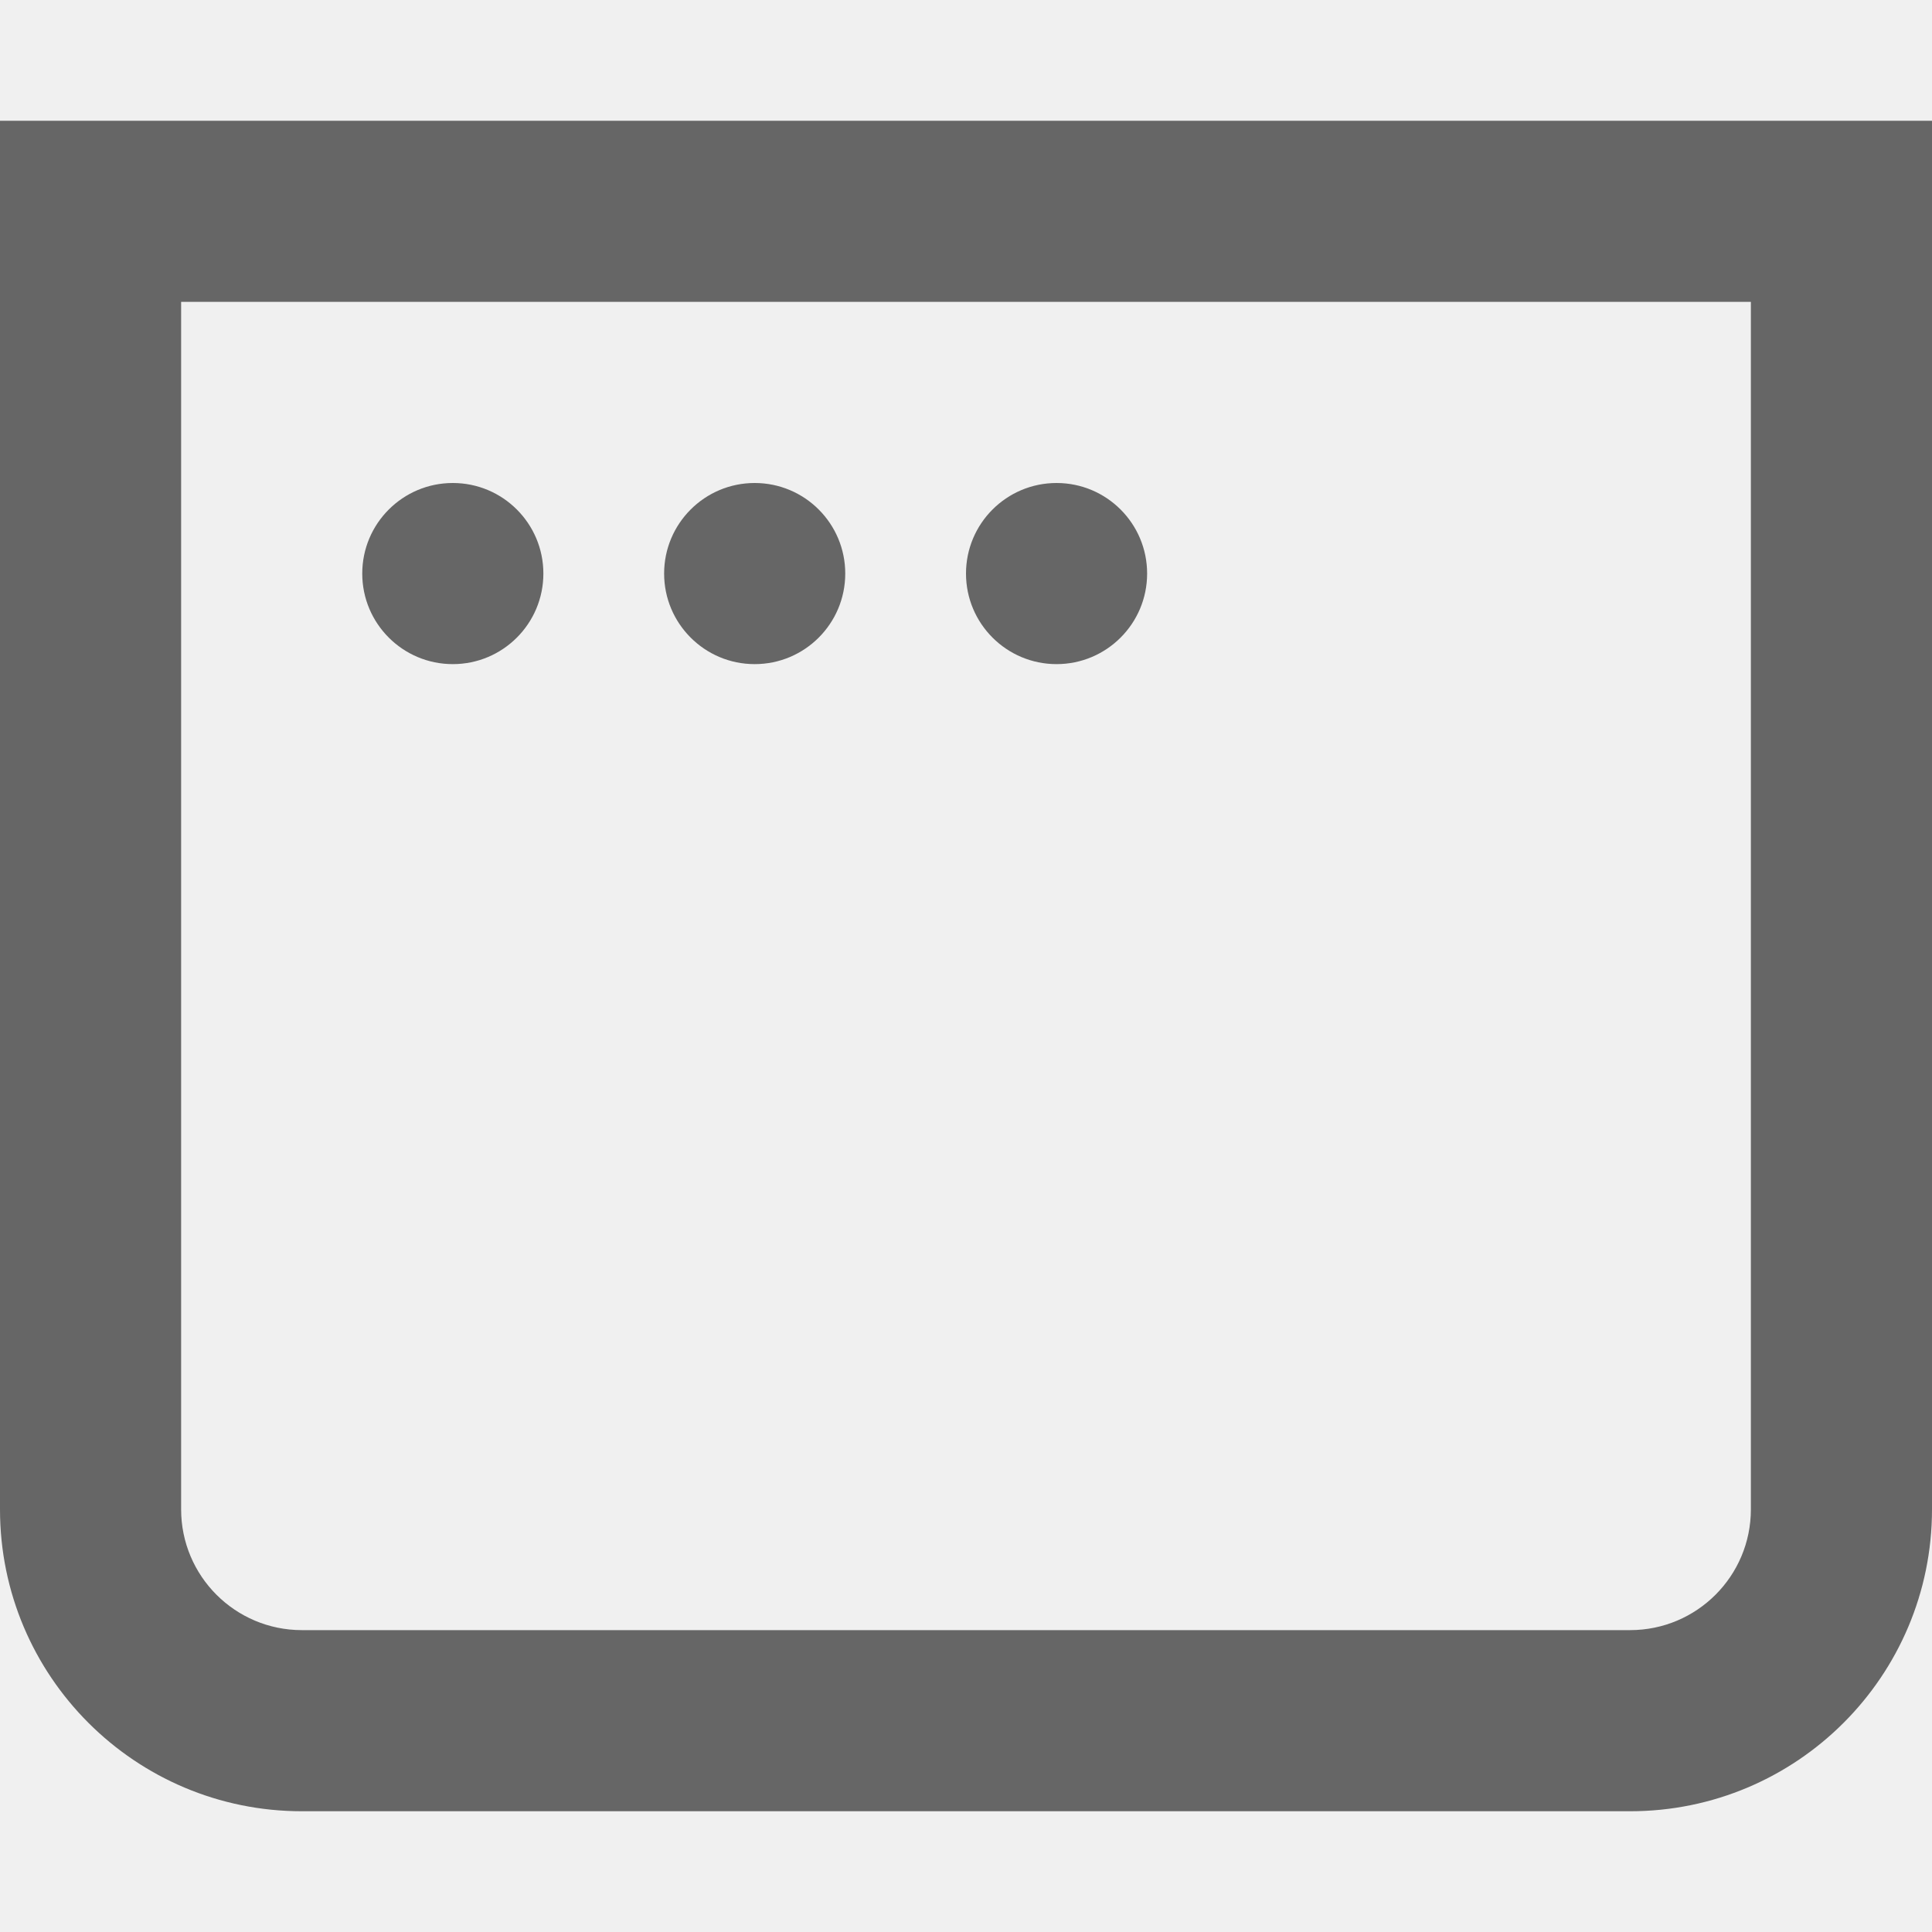
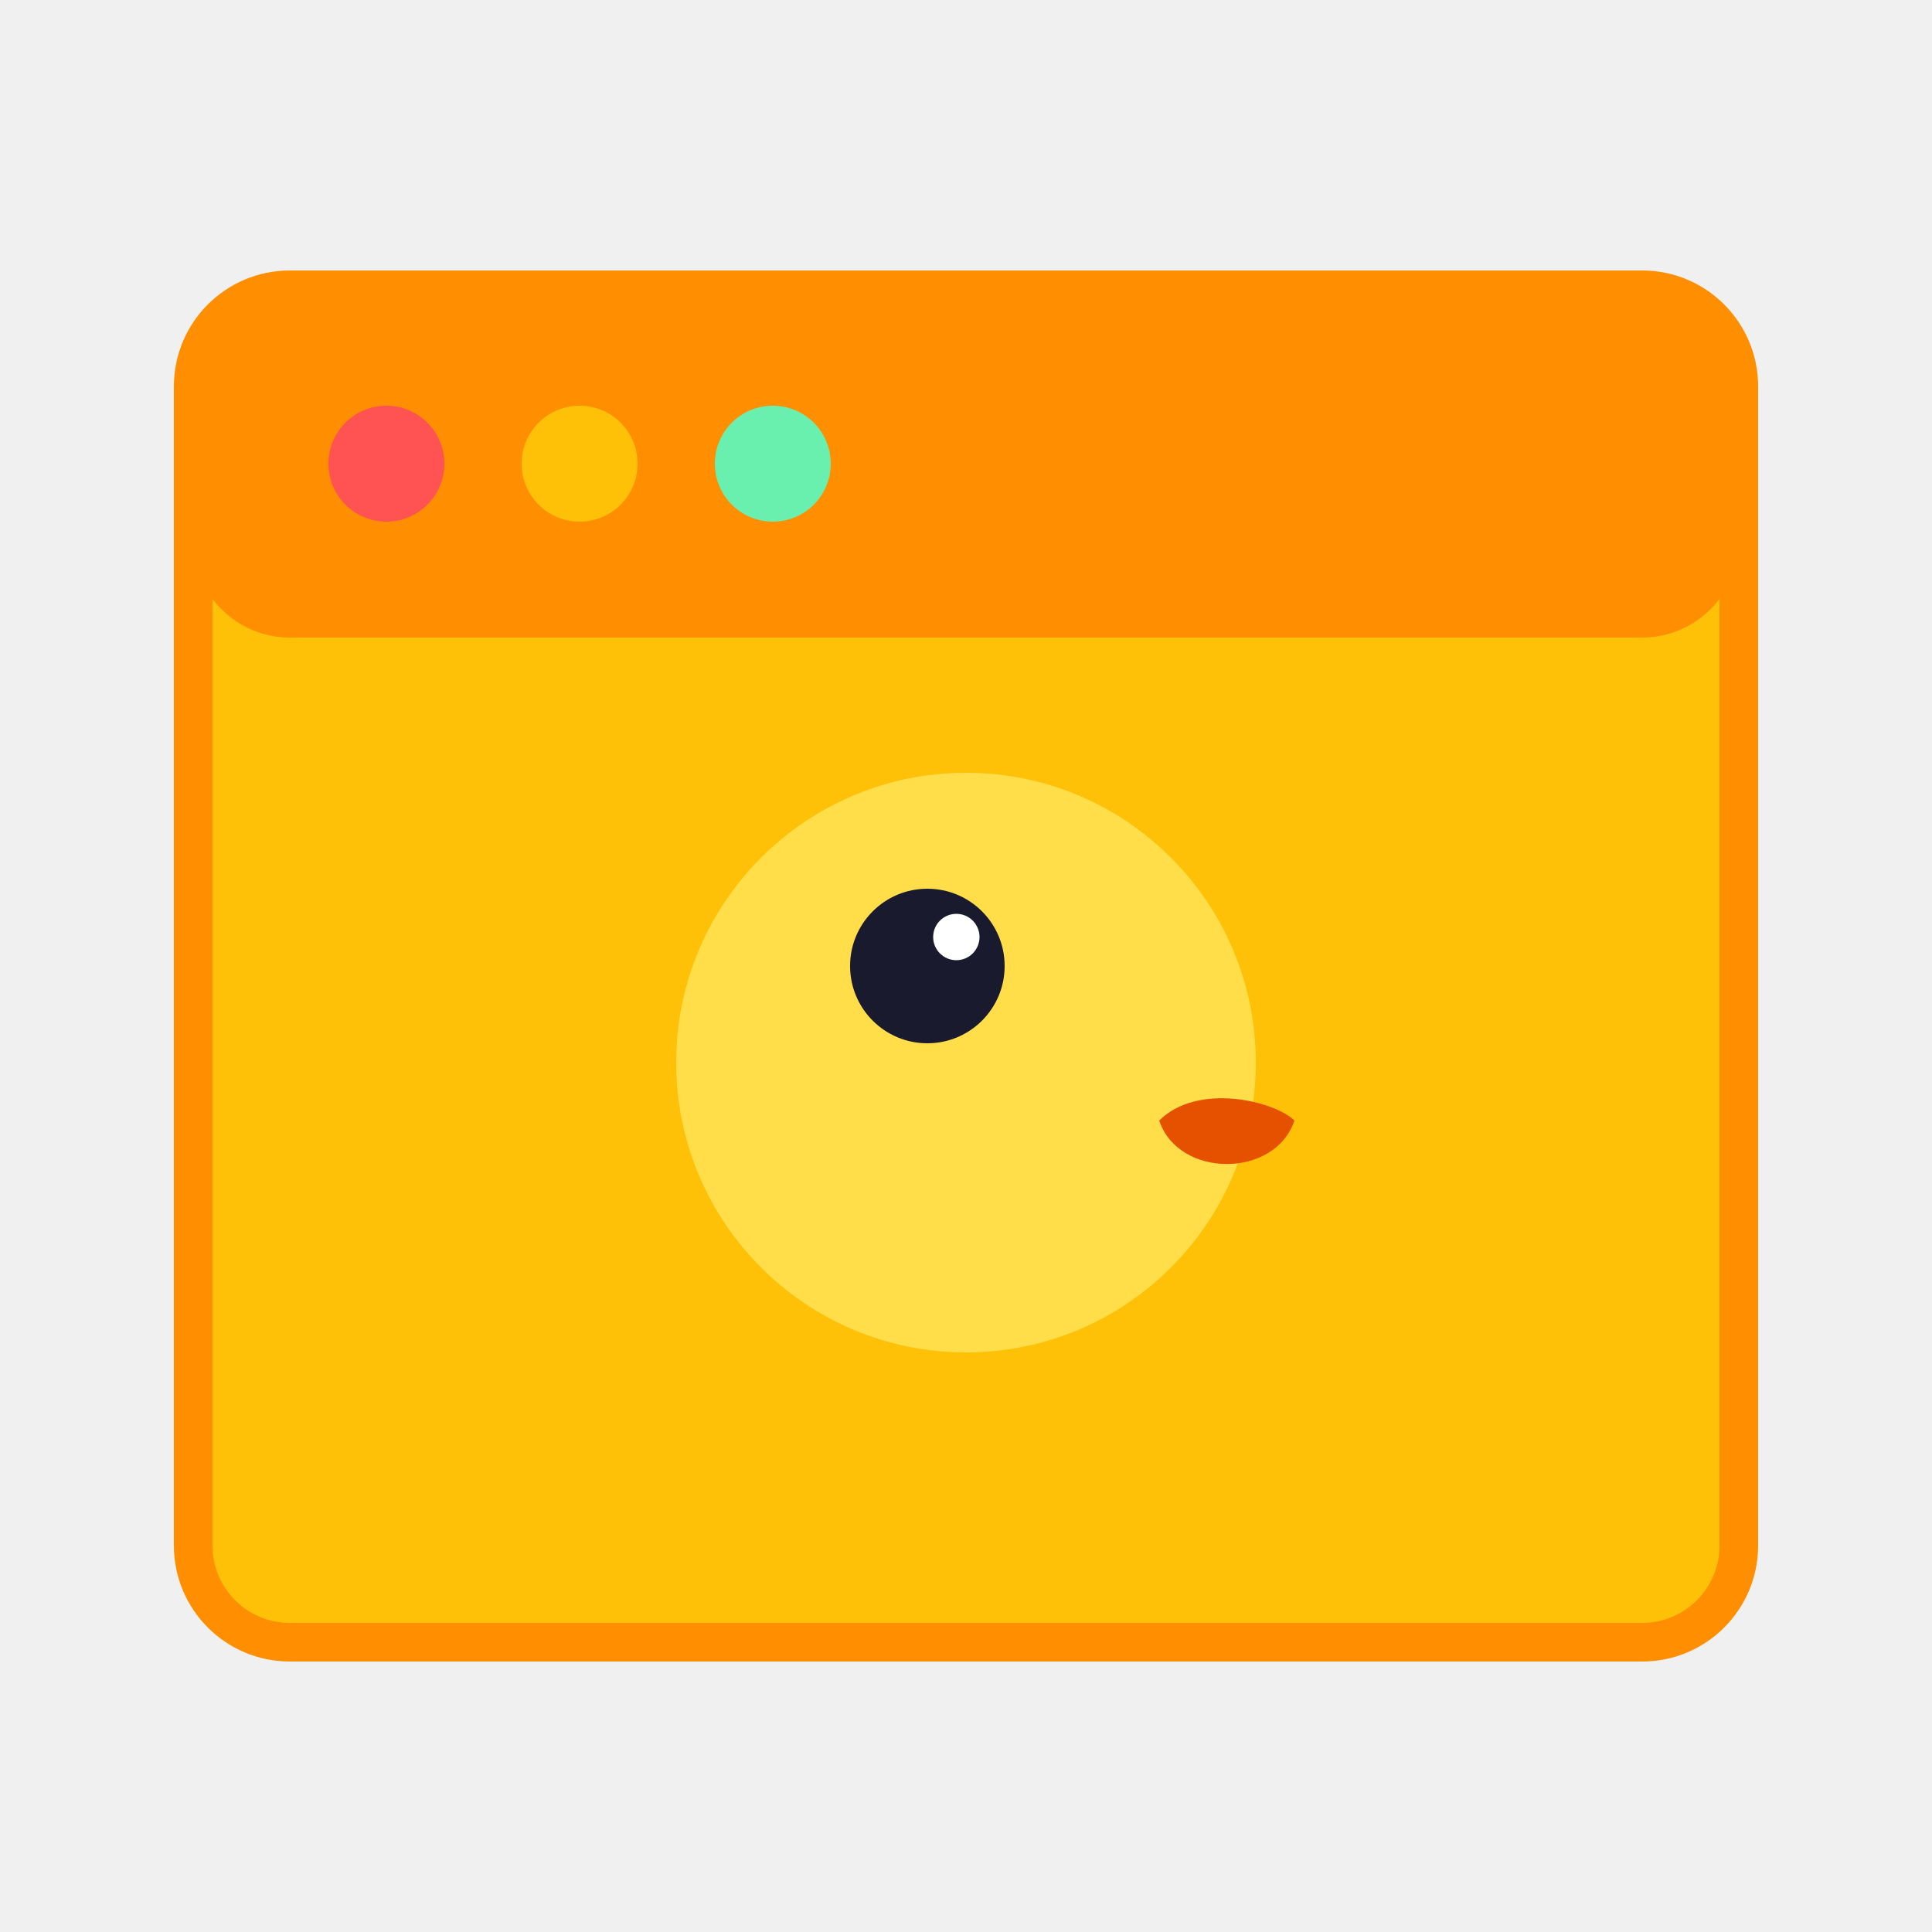
- <svg xmlns="http://www.w3.org/2000/svg" fill="none" viewBox="0 0 16 16">
-   <path fill-rule="evenodd" clip-rule="evenodd" d="M1.5 2.5h13v10a1 1 0 0 1-1 1h-11a1 1 0 0 1-1-1zM0 1h16v11.5a2.5 2.5 0 0 1-2.5 2.5h-11A2.5 2.5 0 0 1 0 12.5zm3.75 4.5a.75.75 0 1 0 0-1.5.75.75 0 0 0 0 1.5M7 4.75a.75.75 0 1 1-1.5 0 .75.75 0 0 1 1.5 0m1.75.75a.75.75 0 1 0 0-1.5.75.75 0 0 0 0 1.5" fill="#666" />
+ <svg xmlns="http://www.w3.org/2000/svg" viewBox="0 0 100 100" fill="none">
+   <rect x="10" y="15" width="80" height="70" rx="5" fill="#FFC107" stroke="#FF8F00" stroke-width="2" />
+   <rect x="10" y="15" width="80" height="18" rx="5" fill="#FF8F00" />
+   <circle cx="20" cy="24" r="3" fill="#FF5252" />
+   <circle cx="30" cy="24" r="3" fill="#FFC107" />
+   <circle cx="40" cy="24" r="3" fill="#69F0AE" />
+   <circle cx="50" cy="55" r="15" fill="#FFF176" opacity="0.6" />
+   <circle cx="48" cy="50" r="4" fill="#1a1a2e" />
+   <circle cx="49.5" cy="48.5" r="1.2" fill="white" />
+   <path d="M60 58 C62 56, 66 57, 67 58 C66 61, 61 61, 60 58 Z" fill="#E65100" />
</svg>
